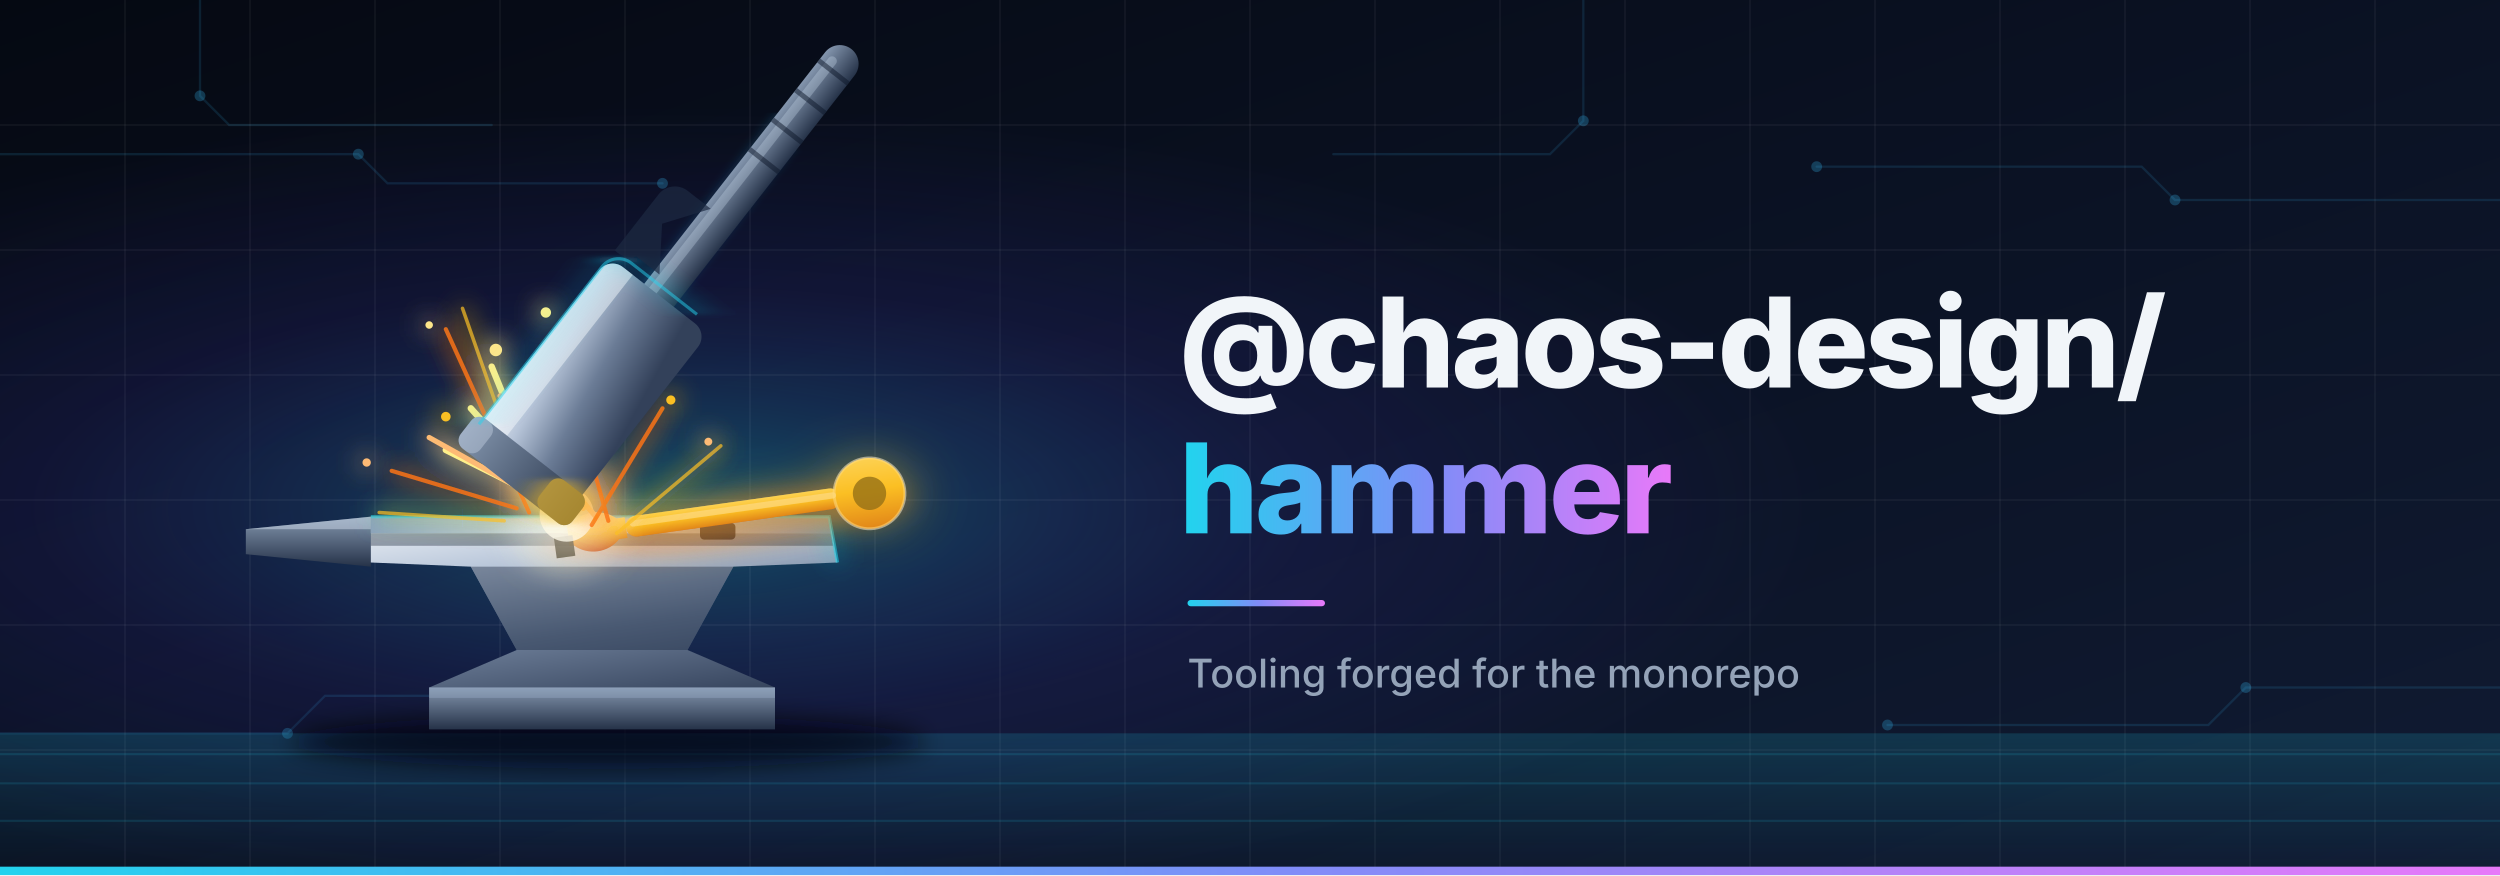
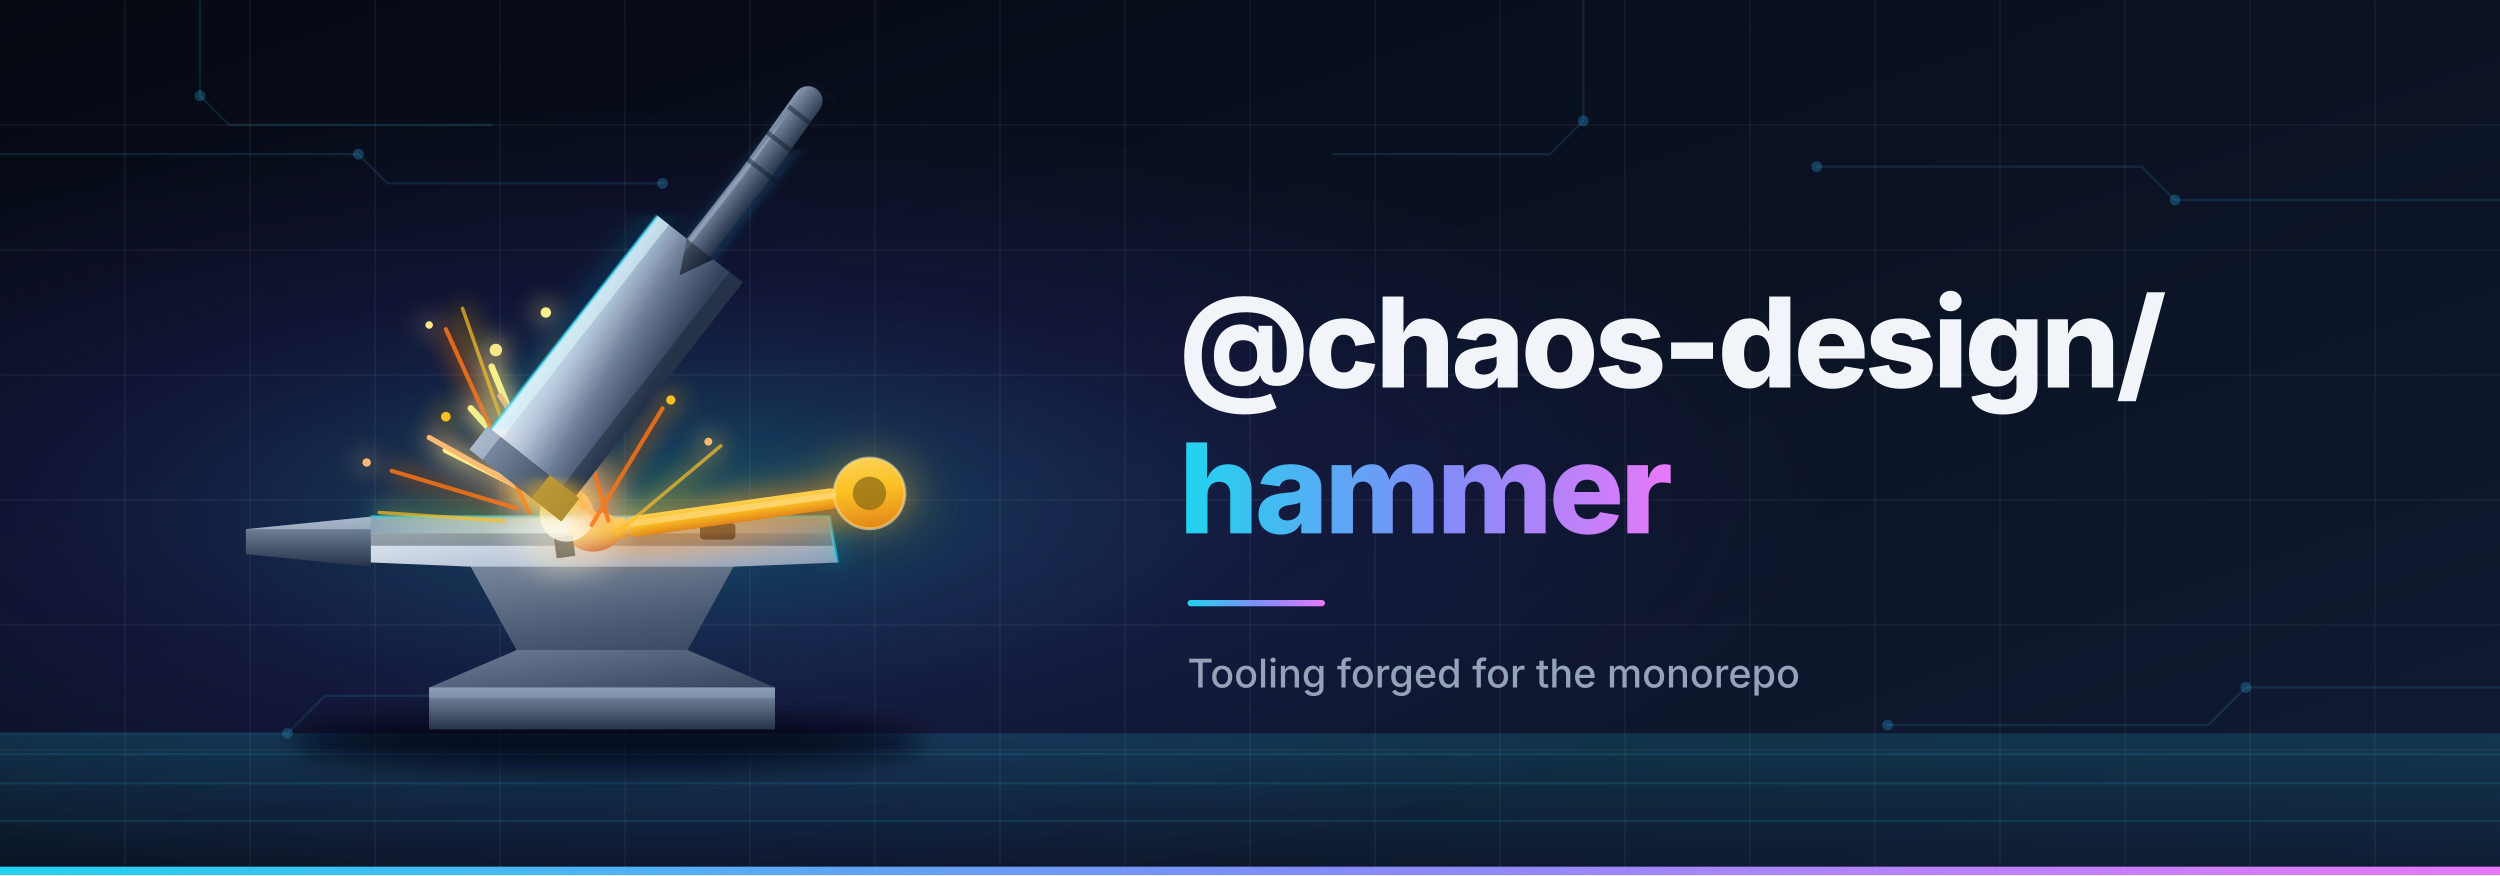
<svg xmlns="http://www.w3.org/2000/svg" width="1200" height="420" viewBox="0 0 1200 420" role="img" aria-label="@chaos-design/hammer — tooling forged for monorepos">
  <defs>
    <linearGradient id="bg" x1="0" y1="0" x2="1" y2="1">
      <stop offset="0%" stop-color="#050912" />
      <stop offset="45%" stop-color="#0a1122" />
      <stop offset="100%" stop-color="#101b33" />
    </linearGradient>
    <radialGradient id="halo" cx="0.27" cy="0.58" r="0.46">
      <stop offset="0%" stop-color="#22d3ee" stop-opacity="0.34" />
      <stop offset="55%" stop-color="#4f46e5" stop-opacity="0.12" />
      <stop offset="100%" stop-color="#4f46e5" stop-opacity="0" />
    </radialGradient>
    <linearGradient id="neon" x1="0" y1="0" x2="1" y2="0">
      <stop offset="0%" stop-color="#22d3ee" />
      <stop offset="52%" stop-color="#818cf8" />
      <stop offset="100%" stop-color="#e879f9" />
    </linearGradient>
    <linearGradient id="steel" x1="0" y1="0" x2="0.3" y2="1">
      <stop offset="0%" stop-color="#f1f5f9" />
      <stop offset="30%" stop-color="#b6c4d8" />
      <stop offset="62%" stop-color="#6b7c96" />
      <stop offset="100%" stop-color="#33415a" />
    </linearGradient>
    <linearGradient id="steelDark" x1="0" y1="0" x2="0" y2="1">
      <stop offset="0%" stop-color="#8496ae" />
      <stop offset="100%" stop-color="#263349" />
    </linearGradient>
    <linearGradient id="anvilFace" x1="0" y1="0" x2="1" y2="0">
      <stop offset="0%" stop-color="#8fa2bb" />
      <stop offset="45%" stop-color="#dbe6f3" />
      <stop offset="100%" stop-color="#7e8fa8" />
    </linearGradient>
    <linearGradient id="molten" x1="0" y1="0" x2="0" y2="1">
      <stop offset="0%" stop-color="#fde68a" />
      <stop offset="35%" stop-color="#fbbf24" />
      <stop offset="75%" stop-color="#f97316" />
      <stop offset="100%" stop-color="#dc2626" />
    </linearGradient>
    <linearGradient id="wrenchMetal" x1="0" y1="0" x2="0" y2="1">
      <stop offset="0%" stop-color="#fde68a" />
      <stop offset="45%" stop-color="#fbbf24" />
      <stop offset="100%" stop-color="#c2410c" />
    </linearGradient>
    <linearGradient id="floor" x1="0" y1="0" x2="0" y2="1">
      <stop offset="0%" stop-color="#22d3ee" stop-opacity="0.16" />
      <stop offset="100%" stop-color="#22d3ee" stop-opacity="0" />
    </linearGradient>
    <filter id="glow" x="-70%" y="-70%" width="240%" height="240%">
      <feGaussianBlur stdDeviation="6" result="b" />
      <feMerge>
        <feMergeNode in="b" />
        <feMergeNode in="b" />
        <feMergeNode in="SourceGraphic" />
      </feMerge>
    </filter>
    <filter id="glowSoft" x="-90%" y="-90%" width="280%" height="280%">
      <feGaussianBlur stdDeviation="12" result="b" />
      <feMerge>
        <feMergeNode in="b" />
        <feMergeNode in="SourceGraphic" />
      </feMerge>
    </filter>
    <filter id="blur6" x="-40%" y="-40%" width="180%" height="180%">
      <feGaussianBlur stdDeviation="6" />
    </filter>
    <filter id="blur3" x="-40%" y="-40%" width="180%" height="180%">
      <feGaussianBlur stdDeviation="2.4" />
    </filter>
  </defs>
  <rect width="1200" height="420" fill="url(#bg)" />
  <rect width="1200" height="420" fill="url(#halo)" />
  <g fill="none" stroke="#38bdf8" stroke-opacity="0.13" stroke-width="1.1" stroke-linecap="round">
    <path d="M0 74 H172 l14 14 H318" />
    <path d="M1200 96 H1044 l-16 -16 H872" />
    <path d="M0 352 H138 l18 -18 H300" />
    <path d="M1200 330 H1078 l-18 18 H906" />
    <path d="M760 0 v58 l-16 16 H640" />
    <path d="M96 0 v46 l14 14 H236" />
  </g>
  <g fill="#38bdf8" fill-opacity="0.26">
    <circle cx="172" cy="74" r="2.6" />
    <circle cx="318" cy="88" r="2.6" />
    <circle cx="1044" cy="96" r="2.6" />
    <circle cx="872" cy="80" r="2.6" />
    <circle cx="138" cy="352" r="2.6" />
    <circle cx="300" cy="334" r="2.6" />
    <circle cx="1078" cy="330" r="2.6" />
    <circle cx="906" cy="348" r="2.6" />
    <circle cx="760" cy="58" r="2.6" />
    <circle cx="96" cy="46" r="2.6" />
  </g>
  <g stroke="#ffffff" stroke-opacity="0.04" stroke-width="1">
    <path d="M0 60H1200M0 120H1200M0 180H1200M0 240H1200M0 300H1200M0 360H1200" />
    <path d="M60 0V420M120 0V420M180 0V420M240 0V420M300 0V420M360 0V420M420 0V420M480 0V420M540 0V420M600 0V420M660 0V420M720 0V420M780 0V420M840 0V420M900 0V420M960 0V420M1020 0V420M1080 0V420M1140 0V420" />
  </g>
  <rect x="0" y="352" width="1200" height="68" fill="url(#floor)" />
  <g stroke="#22d3ee" stroke-opacity="0.13" stroke-width="1">
    <path d="M0 362 H1200" />
    <path d="M0 376 H1200" />
    <path d="M0 394 H1200" />
  </g>
  <g>
    <ellipse cx="292" cy="356" rx="152" ry="13" fill="#02060f" opacity="0.72" filter="url(#blur6)" />
    <path d="M118 254 L178 248 L178 272 L118 266 Z" fill="url(#steelDark)" />
    <path d="M118 254 L178 248 L178 254 Z" fill="#cbd8e8" opacity="0.5" />
    <path d="M178 248 L398 248 L402 270 L352 272 L330 312 L372 330 L372 350 L206 350 L206 330 L248 312 L226 272 L178 270 Z" fill="url(#steel)" />
    <path d="M178 248 L398 248 L399 256 L178 256 Z" fill="url(#anvilFace)" />
    <path d="M178 256 L399 256 L400 262 L178 262 Z" fill="#0a1424" opacity="0.35" />
    <path d="M226 272 L352 272 L330 312 L248 312 Z" fill="#1b2941" opacity="0.42" />
    <path d="M206 330 L372 330 L372 350 L206 350 Z" fill="url(#steelDark)" />
    <path d="M206 330 L372 330 L372 335 L206 335 Z" fill="#9fb2cc" opacity="0.35" />
    <path d="M178 248 L398 248 L402 270" fill="none" stroke="#22d3ee" stroke-opacity="0.55" stroke-width="1.6" filter="url(#glow)" />
    <rect x="336" y="251" width="17" height="8" rx="2" fill="#0b1626" opacity="0.8" />
  </g>
  <g transform="translate(352 246) rotate(-8)">
    <ellipse cx="-4" cy="4" rx="86" ry="12" fill="#f97316" opacity="0.4" filter="url(#blur6)" />
    <rect x="-52" y="-5" width="104" height="10" rx="5" fill="url(#wrenchMetal)" />
    <path d="M-52 -5 h-4 a16 16 0 0 0 -22 0 h-2 v10 h2 a16 16 0 0 0 22 0 h4 Z" fill="url(#wrenchMetal)" />
    <path d="M-78 0 h-9 v10 h9 Z" fill="#1a1206" opacity="0.85" />
    <circle cx="66" cy="0" r="17" fill="url(#wrenchMetal)" />
    <circle cx="66" cy="0" r="8" fill="#1a1206" opacity="0.8" />
    <rect x="-50" y="-3" width="100" height="3" rx="1.5" fill="#fff7ed" opacity="0.75" />
    <circle cx="66" cy="0" r="17" fill="none" stroke="#fff7ed" stroke-opacity="0.55" stroke-width="1.4" />
    <g filter="url(#glowSoft)" opacity="0.55">
      <rect x="-52" y="-5" width="104" height="10" rx="5" fill="#fbbf24" />
      <circle cx="66" cy="0" r="17" fill="#fbbf24" />
    </g>
  </g>
  <g>
    <circle cx="272" cy="247" r="30" fill="#fef3c7" opacity="0.30" filter="url(#blur6)" />
    <circle cx="272" cy="247" r="13" fill="#fffbeb" opacity="0.85" filter="url(#glowSoft)" />
    <g stroke-linecap="round" filter="url(#glow)">
      <g stroke="#fef08a" stroke-width="3.1">
        <path d="M262 236 L226 196" />
        <path d="M266 242 L214 216" />
        <path d="M258 230 L236 176" />
      </g>
      <g stroke="#fdba74" stroke-width="2.5">
        <path d="M274 241 L240 190" />
        <path d="M280 244 L262 182" />
        <path d="M256 238 L206 210" />
        <path d="M286 248 L248 204" />
      </g>
      <g stroke="#f97316" stroke-width="2" opacity="0.85">
        <path d="M248 244 L188 226" />
        <path d="M292 250 L268 166" />
        <path d="M254 246 L214 158" />
        <path d="M284 252 L318 196" />
      </g>
      <g stroke="#fbbf24" stroke-width="1.7" opacity="0.7">
        <path d="M242 250 L182 246" />
        <path d="M296 256 L346 214" />
        <path d="M252 234 L222 148" />
      </g>
    </g>
    <g filter="url(#glow)">
      <circle cx="238" cy="168" r="3" fill="#fde68a" />
      <circle cx="214" cy="200" r="2.3" fill="#fbbf24" />
      <circle cx="262" cy="150" r="2.5" fill="#fef08a" />
      <circle cx="176" cy="222" r="2" fill="#fdba74" />
      <circle cx="322" cy="192" r="2.2" fill="#fbbf24" />
      <circle cx="206" cy="156" r="1.8" fill="#fde68a" />
      <circle cx="340" cy="212" r="1.9" fill="#fdba74" />
    </g>
  </g>
-   <g transform="translate(288 178) rotate(-52)">
-     <g stroke="#38bdf8" stroke-opacity="0.3" stroke-width="3" stroke-linecap="round" filter="url(#blur3)">
-       <path d="M18 -7 H150" />
-       <path d="M14 5 H138" />
+   <g transform="translate(288 181) rotate(-52)">
+     <g stroke="#38bdf8" stroke-opacity="0.32" stroke-width="3" stroke-linecap="round" filter="url(#blur3)">
+       <path d="M26 -6 H156" />
+       <path d="M20 6 H142" />
    </g>
-     <rect x="0" y="-9" width="196" height="18" rx="9" fill="url(#steelDark)" />
-     <rect x="6" y="-6" width="182" height="4.5" rx="2.2" fill="#cfe0f2" opacity="0.3" />
-     <g stroke="#0d1728" stroke-opacity="0.5" stroke-width="2.4">
-       <path d="M128 -9 v18" />
-       <path d="M146 -9 v18" />
-       <path d="M164 -9 v18" />
-       <path d="M182 -9 v18" />
+     <path d="M-6 -8 H120 l46 -2 a7 7 0 0 1 0 14 l-46 2 H-6 Z" fill="url(#steelDark)" />
+     <path d="M4 -5 H118 l40 -2 H4 Z" fill="#dbe8f7" opacity="0.3" />
+     <g stroke="#0d1728" stroke-opacity="0.45" stroke-width="2.2">
+       <path d="M126 -9.4 V9.4" />
+       <path d="M142 -9.2 V9.2" />
+       <path d="M158 -8.6 V8.6" />
+       <path d="M174 -7.6 V7.6" />
    </g>
-     <rect x="-4" y="-13" width="16" height="26" rx="4" fill="url(#steel)" />
-     <path d="M-56 -30 h94 a8 8 0 0 1 8 8 v44 a8 8 0 0 1 -8 8 h-94 a10 10 0 0 1 -10 -10 v-40 a10 10 0 0 1 10 -10 z" fill="url(#steel)" />
-     <path d="M-56 -30 h94 a8 8 0 0 1 8 8 v6 h-112 v-6 a10 10 0 0 1 10 -8 z" fill="#f4f8fc" opacity="0.5" />
-     <rect x="-70" y="-34" width="18" height="68" rx="5" fill="url(#steelDark)" />
-     <rect x="-70" y="-34" width="18" height="12" rx="5" fill="#cbd8e8" opacity="0.4" />
-     <rect x="-70" y="14" width="18" height="20" rx="5" fill="#fbbf24" opacity="0.6" filter="url(#glow)" />
-     <path d="M-56 -30 h96 a10 10 0 0 1 10 10 v40" fill="none" stroke="#22d3ee" stroke-opacity="0.5" stroke-width="1.5" filter="url(#glow)" />
-     <path d="M50 -30 h34 a10 10 0 0 1 10 10 v14 l-20 -14 -20 14 v-14 a10 10 0 0 1 -4 -10 z" fill="#1c2942" opacity="0.7" />
+     <path d="M-52 -26 H78 V-8 L62 0 L78 8 V26 H-52 Z" fill="url(#steel)" />
+     <path d="M-52 -26 H78 V-19 H-52 Z" fill="#f6fafd" opacity="0.55" />
+     <path d="M-52 18 H78 V26 H-52 Z" fill="#0f1b2e" opacity="0.4" />
+     <path d="M62 0 L78 -8 V8 Z" fill="#0b1220" opacity="0.45" />
+     <path d="M-66 -28 H-52 V28 H-66 Z" fill="url(#steelDark)" />
+     <path d="M-66 -28 H-52 V-20 H-66 Z" fill="#d6e2f0" opacity="0.45" />
+     <rect x="-66" y="10" width="14" height="18" fill="#fbbf24" opacity="0.65" filter="url(#glow)" />
+     <path d="M-52 -26 H78" fill="none" stroke="#22d3ee" stroke-opacity="0.55" stroke-width="1.5" filter="url(#glow)" />
  </g>
  <g font-family="'Inter','SF Pro Display',-apple-system,'Segoe UI',Roboto,'Helvetica Neue',sans-serif">
    <text x="566" y="186" fill="#f1f5f9" font-size="60" font-weight="800" letter-spacing="-1.8">@chaos-design/</text>
    <text x="566" y="256" fill="url(#neon)" font-size="60" font-weight="800" letter-spacing="-1.8">hammer</text>
    <rect x="570" y="288" width="66" height="3" rx="1.5" fill="url(#neon)" />
    <text x="570" y="330" fill="#94a3b8" font-size="19" font-weight="500">Tooling forged for the monorepo</text>
  </g>
  <rect x="0" y="416" width="1200" height="4" fill="url(#neon)" />
</svg>
